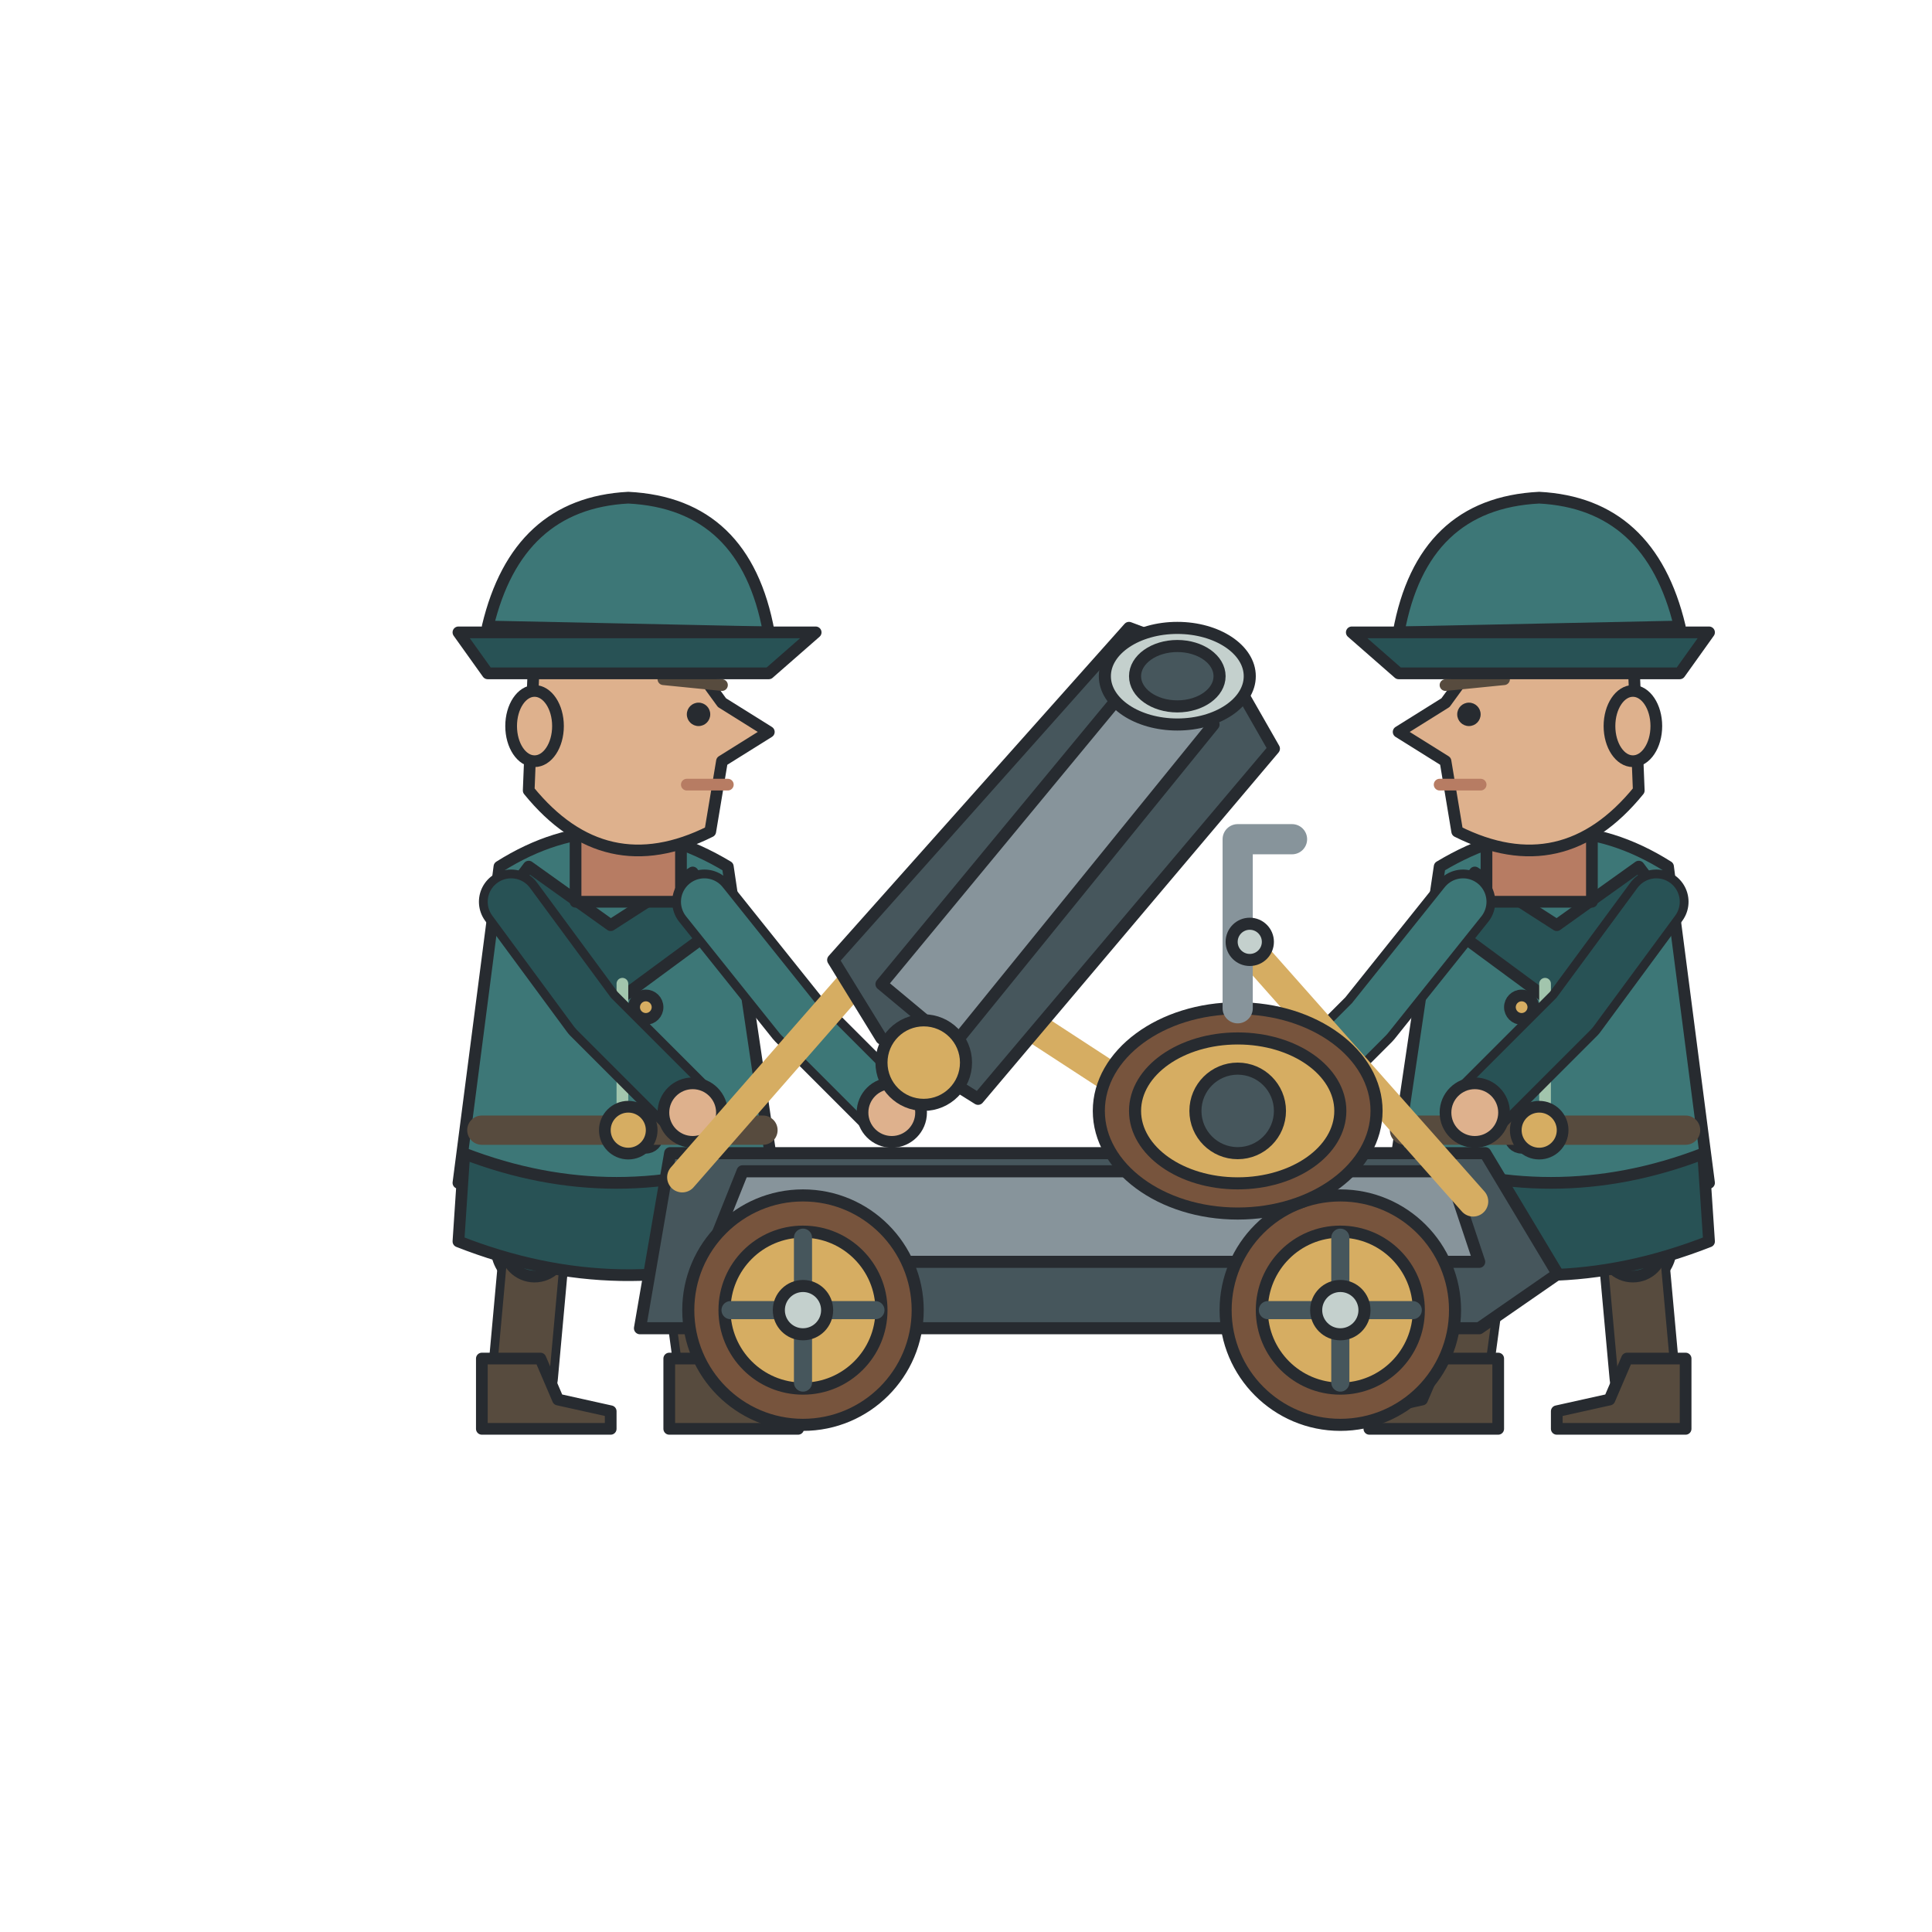
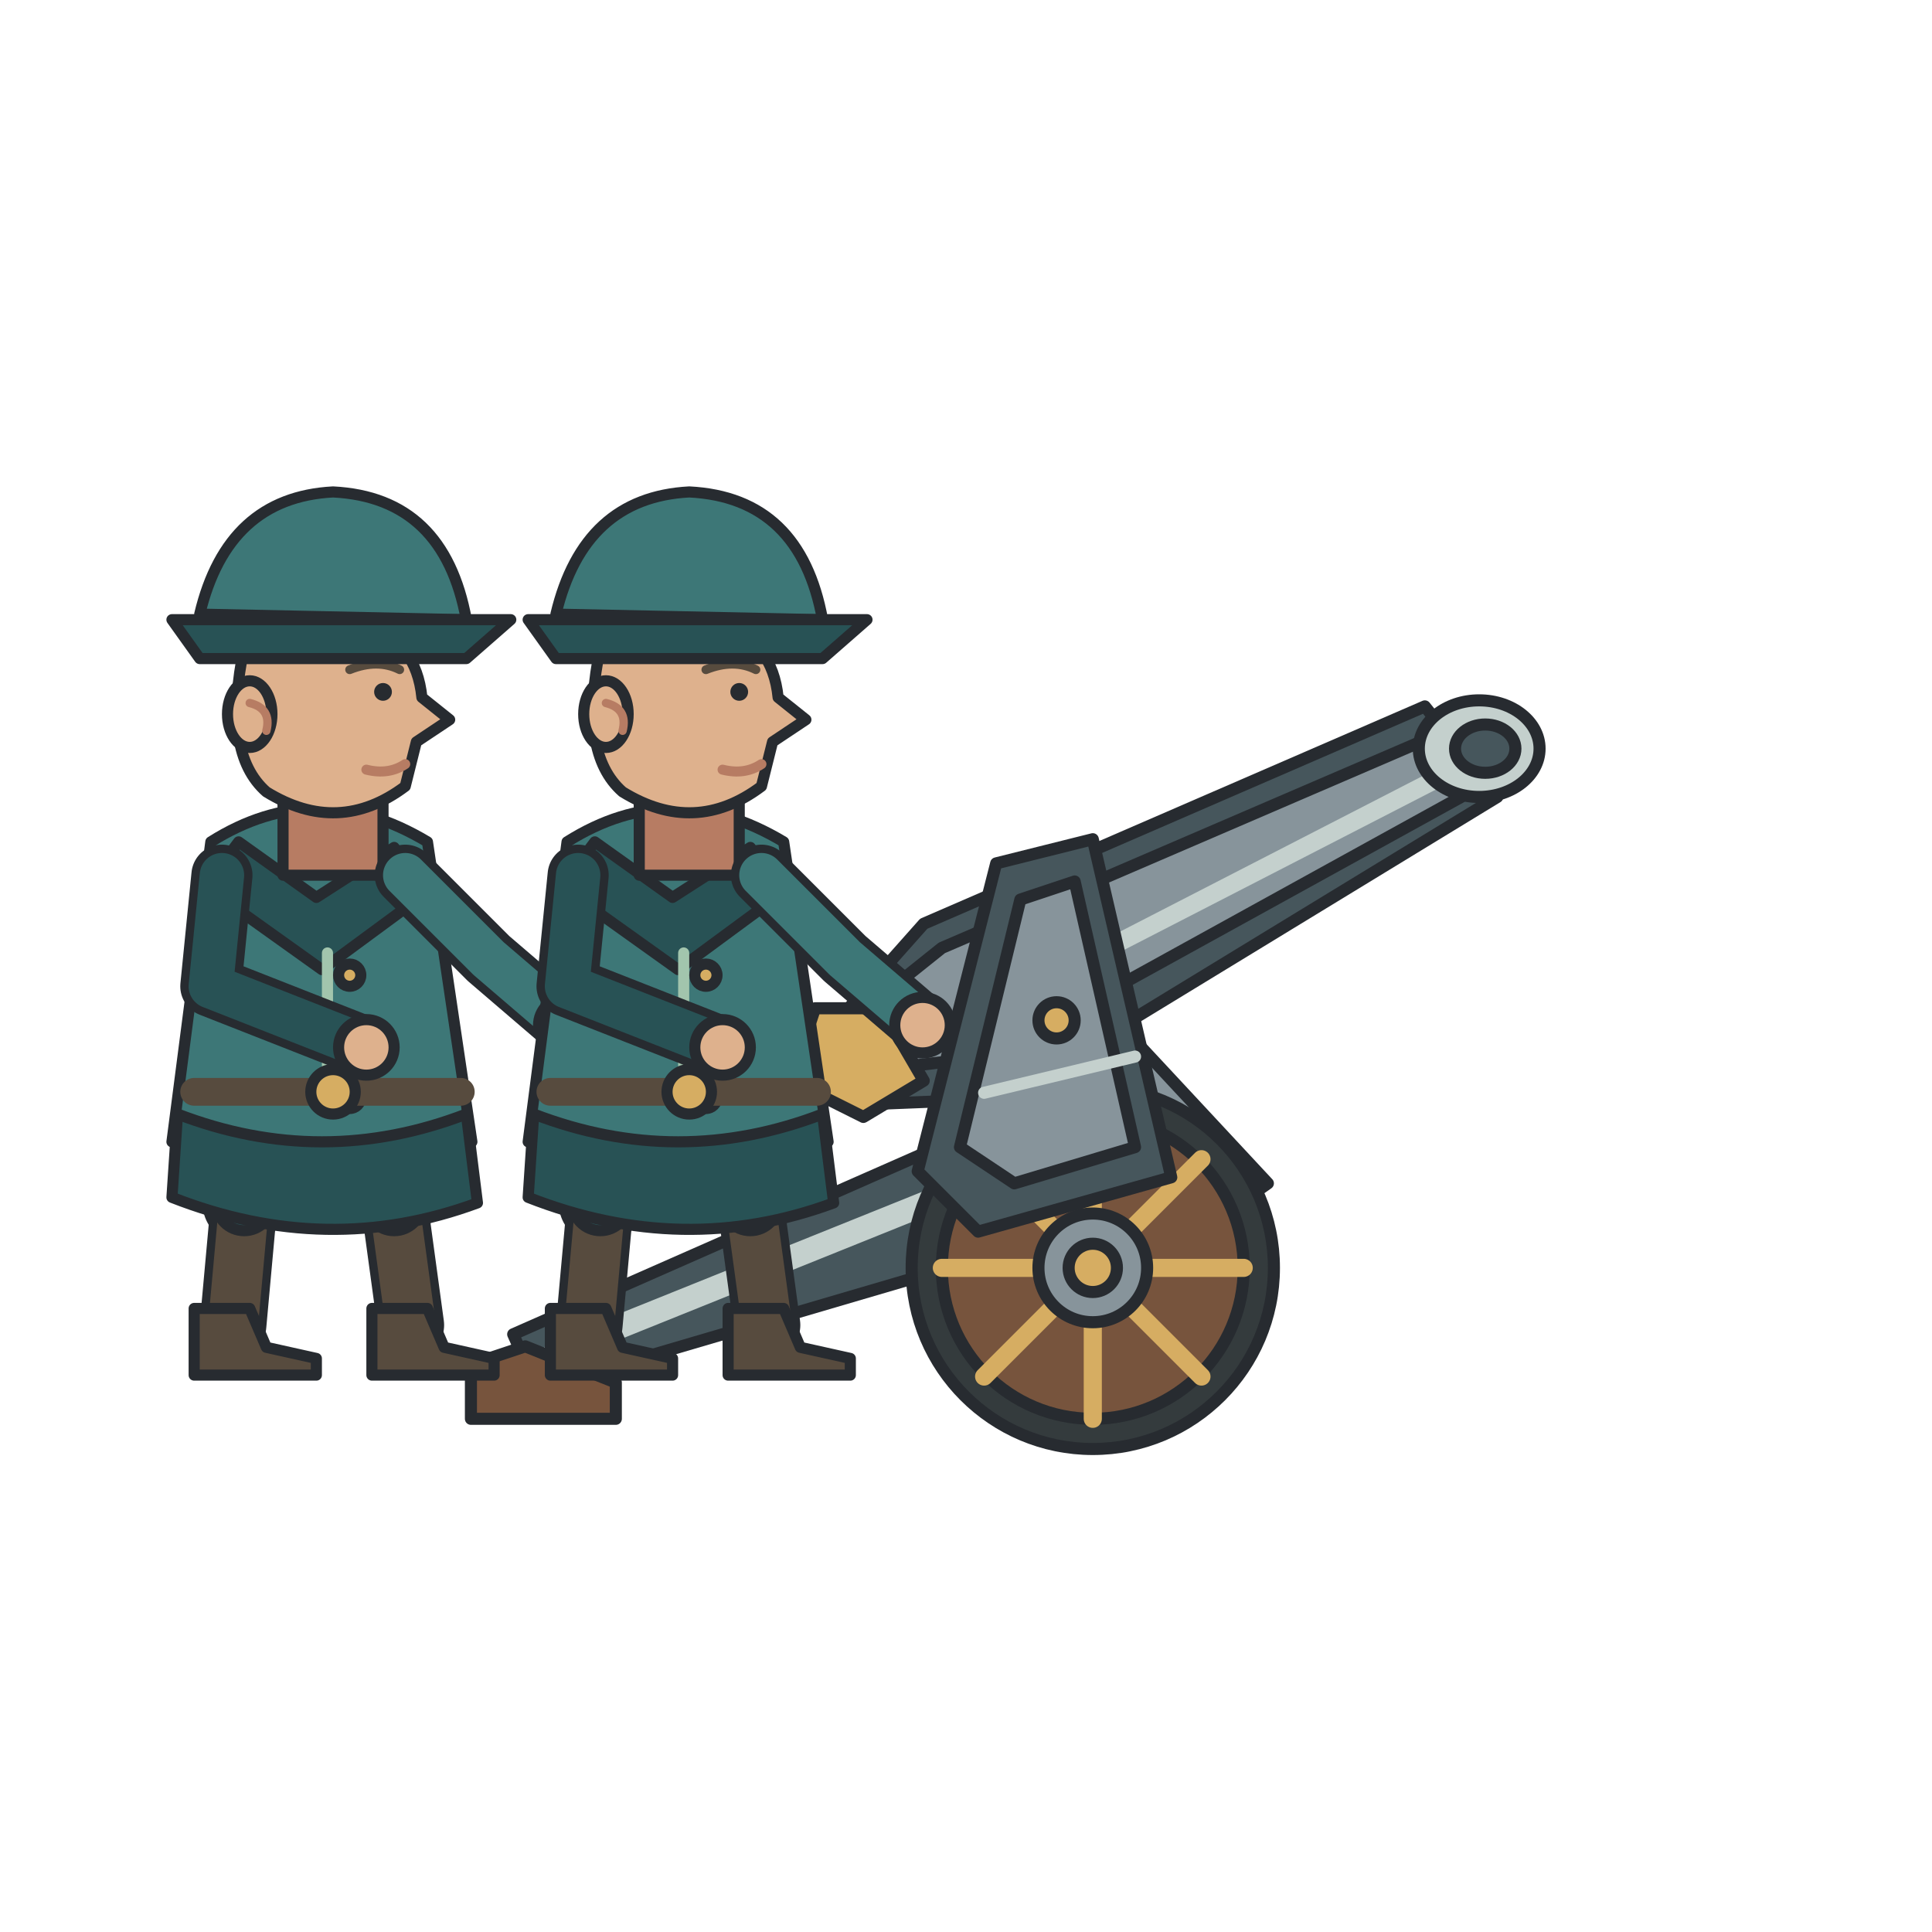
<svg xmlns="http://www.w3.org/2000/svg" width="192" height="192" viewBox="-64 0 320 192">
-   <g transform="translate(-55 0) scale(.97)">
+   <path d="M117 139L25 166l-4-9 84-37 27 11z" fill="#46565c" stroke="#272b30" stroke-width="2" stroke-linejoin="round" stroke-linecap="round" />
+   <path d="M28 160l77-31" fill="none" stroke="#c4d0cd" stroke-width="4" stroke-linejoin="round" stroke-linecap="round" />
+   <path d="M23 159l-9 3v9h24v-6z" fill="#77543d" stroke="#272b30" stroke-width="2" stroke-linejoin="round" stroke-linecap="round" />
+   <path d="M91 111l28-8 27 29-17 12-35-15z" fill="#87949b" stroke="#272b30" stroke-width="2" stroke-linejoin="round" stroke-linecap="round" />
+   <path d="M103 119l31 15" fill="none" stroke="#46565c" stroke-width="5" stroke-linejoin="round" stroke-linecap="round" />
+   <circle cx="111" cy="113" r="7" fill="#d6ad62" stroke="#272b30" stroke-width="2" />
+   <g transform="translate(0 0)">
+     <path d="M73 107l16-18 83-36 12 15-82 50-25 1z" fill="#46565c" stroke="#272b30" stroke-width="2" stroke-linejoin="round" stroke-linecap="round" />
+     <path d="M82 101l10-8 79-34 7 9-78 43-17 2z" fill="#87949b" stroke="#272b30" stroke-width="2" stroke-linejoin="round" stroke-linecap="round" />
+     <path d="M104 101l70-36" fill="none" stroke="#c4d0cd" stroke-width="3" stroke-linejoin="round" stroke-linecap="round" />
+     <ellipse cx="181" cy="60" rx="10" ry="8" fill="#c4d0cd" stroke="#272b30" stroke-width="2" />
+     <ellipse cx="182" cy="60" rx="5" ry="4" fill="#46565c" stroke="#272b30" stroke-width="2" />
+     <path d="M71 103h11l7 12-10 6-12-6z" fill="#d6ad62" stroke="#272b30" stroke-width="2" stroke-linejoin="round" stroke-linecap="round" />
+   </g>
+   <ellipse cx="117" cy="146" rx="30" ry="30" fill="#343b3d" stroke="#272b30" stroke-width="2" />
+   <ellipse cx="117" cy="146" rx="25" ry="25" fill="#77543d" stroke="#272b30" stroke-width="2" />
+   <g transform="rotate(0 117 146)">
+     <path d="M92 146h50M117 121v50M99 128l36 36M99 164l36-36" fill="none" stroke="#d6ad62" stroke-width="3" stroke-linejoin="round" stroke-linecap="round" />
+   </g>
+   <ellipse cx="117" cy="146" rx="9" ry="9" fill="#87949b" stroke="#272b30" stroke-width="2" />
+   <circle cx="117" cy="146" r="4" fill="#d6ad62" stroke="#272b30" stroke-width="2" />
+   <path d="M101 79l16-4 13 56-32 9-10-10z" fill="#46565c" stroke="#272b30" stroke-width="2" stroke-linejoin="round" stroke-linecap="round" />
+   <path d="M105 85l9-3 10 44-20 6-9-6z" fill="#87949b" stroke="#272b30" stroke-width="2" stroke-linejoin="round" stroke-linecap="round" />
+   <path d="M99 117l25-6" fill="none" stroke="#c4d0cd" stroke-width="2" stroke-linejoin="round" stroke-linecap="round" />
+   <circle cx="111" cy="105" r="3" fill="#d6ad62" stroke="#272b30" stroke-width="2" />
+   <g transform="translate(-99 0) scale(.92)">
    <path d="M87 124L82 147" fill="none" stroke="#272b30" stroke-width="15" stroke-linejoin="round" stroke-linecap="round" />
    <path d="M87 124L82 147" fill="none" stroke="#285255" stroke-width="12" stroke-linejoin="round" stroke-linecap="round" />
    <path d="M82 147L80 169" fill="none" stroke="#272b30" stroke-width="12" stroke-linejoin="round" stroke-linecap="round" />
    <path d="M82 147L80 169" fill="none" stroke="#574b3e" stroke-width="9" stroke-linejoin="round" stroke-linecap="round" />
    <circle cx="82" cy="147" r="5" fill="#285255" stroke="#272b30" stroke-width="2" />
    <g transform="translate(80 176) rotate(0 0 0)">
      <path d="M-7-10h10l3 7 9 2v3H-7z" fill="#574b3e" stroke="#272b30" stroke-width="2" stroke-linejoin="round" stroke-linecap="round" />
    </g>
    <path d="M104 124L109 147" fill="none" stroke="#272b30" stroke-width="15" stroke-linejoin="round" stroke-linecap="round" />
    <path d="M104 124L109 147" fill="none" stroke="#3d7777" stroke-width="12" stroke-linejoin="round" stroke-linecap="round" />
    <path d="M109 147L112 169" fill="none" stroke="#272b30" stroke-width="12" stroke-linejoin="round" stroke-linecap="round" />
    <path d="M109 147L112 169" fill="none" stroke="#574b3e" stroke-width="9" stroke-linejoin="round" stroke-linecap="round" />
    <circle cx="109" cy="147" r="5" fill="#3d7777" stroke="#272b30" stroke-width="2" />
    <g transform="translate(112 176) rotate(0 0 0)">
      <path d="M-7-10h10l3 7 9 2v3H-7z" fill="#574b3e" stroke="#272b30" stroke-width="2" stroke-linejoin="round" stroke-linecap="round" />
    </g>
    <g transform="translate(0 0)">
      <path d="M76 82q19-12 39 0l8 54q-22 11-54 0z" fill="#3d7777" stroke="#272b30" stroke-width="2" stroke-linejoin="round" stroke-linecap="round" />
      <path d="M70 131q26 10 52 0l2 16q-27 10-55-1z" fill="#285255" stroke="#272b30" stroke-width="2" stroke-linejoin="round" stroke-linecap="round" />
      <path d="M81 82l14 10 14-9 6 8-19 14-21-15z" fill="#285255" stroke="#272b30" stroke-width="2" stroke-linejoin="round" stroke-linecap="round" />
      <path d="M97 102v28" fill="none" stroke="#a2c5ad" stroke-width="2" stroke-linejoin="round" stroke-linecap="round" />
      <circle cx="101" cy="106" r="2" fill="#d6ad62" stroke="#272b30" stroke-width="2" />
      <circle cx="101" cy="117" r="2" fill="#d6ad62" stroke="#272b30" stroke-width="2" />
      <circle cx="101" cy="128" r="2" fill="#d6ad62" stroke="#272b30" stroke-width="2" />
      <path d="M73 127h48" fill="none" stroke="#574b3e" stroke-width="5" stroke-linejoin="round" stroke-linecap="round" />
      <circle cx="98" cy="127" r="4" fill="#d6ad62" stroke="#272b30" stroke-width="2" />
    </g>
    <g transform="translate(0 0)">
      <path d="M89 72h18v16H89z" fill="#b77c63" stroke="#272b30" stroke-width="2" stroke-linejoin="round" stroke-linecap="round" />
-       <path d="M82 44q11-8 24-1l8 11 8 5-8 5-2 12q-18 9-31-7z" fill="#deb18d" stroke="#272b30" stroke-width="2" stroke-linejoin="round" stroke-linecap="round" />
-       <ellipse cx="82" cy="58" rx="4" ry="6" fill="#deb18d" stroke="#272b30" stroke-width="2" />
-       <path d="M104 50l10 1" fill="none" stroke="#574b3e" stroke-width="2" stroke-linejoin="round" stroke-linecap="round" />
-       <ellipse cx="110" cy="56" rx="2" ry="2" fill="#272b30" stroke="none" stroke-width="2" />
-       <path d="M108 68h7" fill="none" stroke="#b77c63" stroke-width="2" stroke-linejoin="round" stroke-linecap="round" />
+       <path d="M82 47q10-8 22-4 9 3 10 13l5 4-6 4-2 8q-12 9-25 1-8-7-4-26z" fill="#deb18d" stroke="#272b30" stroke-width="2" stroke-linejoin="round" stroke-linecap="round" />
+       <ellipse cx="83" cy="59" rx="4" ry="6" fill="#deb18d" stroke="#272b30" stroke-width="2" />
+       <path d="M83 57q4 1 3 5" fill="none" stroke="#b77c63" stroke-width="1.5" stroke-linejoin="round" stroke-linecap="round" />
+       <path d="M101 51q5-2 9 0" fill="none" stroke="#574b3e" stroke-width="1.6" stroke-linejoin="round" stroke-linecap="round" />
+       <circle cx="107" cy="55" r="1.6" fill="#272b30" stroke="none" stroke-width="2" />
+       <path d="M111 68q-3 2-7 1" fill="none" stroke="#b77c63" stroke-width="1.8" stroke-linejoin="round" stroke-linecap="round" />
      <path d="M74 41q5-21 24-22 20 1 24 23z" fill="#3d7777" stroke="#272b30" stroke-width="2" stroke-linejoin="round" stroke-linecap="round" />
      <path d="M69 42h61l-8 7H74z" fill="#285255" stroke="#272b30" stroke-width="2" stroke-linejoin="round" stroke-linecap="round" />
    </g>
-     <path d="M78 88L92 107 109 124" fill="none" stroke="#272b30" stroke-width="11" stroke-linejoin="round" stroke-linecap="round" />
-     <path d="M78 88L92 107 109 124" fill="none" stroke="#285255" stroke-width="8" stroke-linejoin="round" stroke-linecap="round" />
-     <path d="M111 88L127 108 143 124" fill="none" stroke="#272b30" stroke-width="11" stroke-linejoin="round" stroke-linecap="round" />
-     <path d="M111 88L127 108 143 124" fill="none" stroke="#3d7777" stroke-width="8" stroke-linejoin="round" stroke-linecap="round" />
-     <circle cx="109" cy="124" r="5" fill="#deb18d" stroke="#272b30" stroke-width="2" />
-     <circle cx="143" cy="124" r="5" fill="#deb18d" stroke="#272b30" stroke-width="2" />
+     <path d="M78 88L76 108 104 119" fill="none" stroke="#272b30" stroke-width="11" stroke-linejoin="round" stroke-linecap="round" />
+     <path d="M78 88L76 108 104 119" fill="none" stroke="#285255" stroke-width="8" stroke-linejoin="round" stroke-linecap="round" />
+     <path d="M111 88L126 103 140 115" fill="none" stroke="#272b30" stroke-width="11" stroke-linejoin="round" stroke-linecap="round" />
+     <path d="M111 88L126 103 140 115" fill="none" stroke="#3d7777" stroke-width="8" stroke-linejoin="round" stroke-linecap="round" />
+     <circle cx="104" cy="119" r="5" fill="#deb18d" stroke="#272b30" stroke-width="2" />
+     <circle cx="140" cy="115" r="5" fill="#deb18d" stroke="#272b30" stroke-width="2" />
  </g>
-   <g transform="translate(286 0) scale(-.97 .97)">
+   <g transform="translate(-40 0) scale(.92)">
    <path d="M87 124L82 147" fill="none" stroke="#272b30" stroke-width="15" stroke-linejoin="round" stroke-linecap="round" />
    <path d="M87 124L82 147" fill="none" stroke="#285255" stroke-width="12" stroke-linejoin="round" stroke-linecap="round" />
    <path d="M82 147L80 169" fill="none" stroke="#272b30" stroke-width="12" stroke-linejoin="round" stroke-linecap="round" />
    <path d="M82 147L80 169" fill="none" stroke="#574b3e" stroke-width="9" stroke-linejoin="round" stroke-linecap="round" />
    <circle cx="82" cy="147" r="5" fill="#285255" stroke="#272b30" stroke-width="2" />
    <g transform="translate(80 176) rotate(0 0 0)">
      <path d="M-7-10h10l3 7 9 2v3H-7z" fill="#574b3e" stroke="#272b30" stroke-width="2" stroke-linejoin="round" stroke-linecap="round" />
    </g>
    <path d="M104 124L109 147" fill="none" stroke="#272b30" stroke-width="15" stroke-linejoin="round" stroke-linecap="round" />
    <path d="M104 124L109 147" fill="none" stroke="#3d7777" stroke-width="12" stroke-linejoin="round" stroke-linecap="round" />
    <path d="M109 147L112 169" fill="none" stroke="#272b30" stroke-width="12" stroke-linejoin="round" stroke-linecap="round" />
    <path d="M109 147L112 169" fill="none" stroke="#574b3e" stroke-width="9" stroke-linejoin="round" stroke-linecap="round" />
    <circle cx="109" cy="147" r="5" fill="#3d7777" stroke="#272b30" stroke-width="2" />
    <g transform="translate(112 176) rotate(0 0 0)">
      <path d="M-7-10h10l3 7 9 2v3H-7z" fill="#574b3e" stroke="#272b30" stroke-width="2" stroke-linejoin="round" stroke-linecap="round" />
    </g>
    <g transform="translate(0 0)">
      <path d="M76 82q19-12 39 0l8 54q-22 11-54 0z" fill="#3d7777" stroke="#272b30" stroke-width="2" stroke-linejoin="round" stroke-linecap="round" />
      <path d="M70 131q26 10 52 0l2 16q-27 10-55-1z" fill="#285255" stroke="#272b30" stroke-width="2" stroke-linejoin="round" stroke-linecap="round" />
      <path d="M81 82l14 10 14-9 6 8-19 14-21-15z" fill="#285255" stroke="#272b30" stroke-width="2" stroke-linejoin="round" stroke-linecap="round" />
      <path d="M97 102v28" fill="none" stroke="#a2c5ad" stroke-width="2" stroke-linejoin="round" stroke-linecap="round" />
      <circle cx="101" cy="106" r="2" fill="#d6ad62" stroke="#272b30" stroke-width="2" />
      <circle cx="101" cy="117" r="2" fill="#d6ad62" stroke="#272b30" stroke-width="2" />
      <circle cx="101" cy="128" r="2" fill="#d6ad62" stroke="#272b30" stroke-width="2" />
      <path d="M73 127h48" fill="none" stroke="#574b3e" stroke-width="5" stroke-linejoin="round" stroke-linecap="round" />
      <circle cx="98" cy="127" r="4" fill="#d6ad62" stroke="#272b30" stroke-width="2" />
    </g>
    <g transform="translate(0 0)">
      <path d="M89 72h18v16H89z" fill="#b77c63" stroke="#272b30" stroke-width="2" stroke-linejoin="round" stroke-linecap="round" />
-       <path d="M82 44q11-8 24-1l8 11 8 5-8 5-2 12q-18 9-31-7z" fill="#deb18d" stroke="#272b30" stroke-width="2" stroke-linejoin="round" stroke-linecap="round" />
-       <ellipse cx="82" cy="58" rx="4" ry="6" fill="#deb18d" stroke="#272b30" stroke-width="2" />
-       <path d="M104 50l10 1" fill="none" stroke="#574b3e" stroke-width="2" stroke-linejoin="round" stroke-linecap="round" />
-       <ellipse cx="110" cy="56" rx="2" ry="2" fill="#272b30" stroke="none" stroke-width="2" />
-       <path d="M108 68h7" fill="none" stroke="#b77c63" stroke-width="2" stroke-linejoin="round" stroke-linecap="round" />
+       <path d="M82 47q10-8 22-4 9 3 10 13l5 4-6 4-2 8q-12 9-25 1-8-7-4-26z" fill="#deb18d" stroke="#272b30" stroke-width="2" stroke-linejoin="round" stroke-linecap="round" />
+       <ellipse cx="83" cy="59" rx="4" ry="6" fill="#deb18d" stroke="#272b30" stroke-width="2" />
+       <path d="M83 57q4 1 3 5" fill="none" stroke="#b77c63" stroke-width="1.5" stroke-linejoin="round" stroke-linecap="round" />
+       <path d="M101 51q5-2 9 0" fill="none" stroke="#574b3e" stroke-width="1.6" stroke-linejoin="round" stroke-linecap="round" />
+       <circle cx="107" cy="55" r="1.6" fill="#272b30" stroke="none" stroke-width="2" />
+       <path d="M111 68q-3 2-7 1" fill="none" stroke="#b77c63" stroke-width="1.8" stroke-linejoin="round" stroke-linecap="round" />
      <path d="M74 41q5-21 24-22 20 1 24 23z" fill="#3d7777" stroke="#272b30" stroke-width="2" stroke-linejoin="round" stroke-linecap="round" />
      <path d="M69 42h61l-8 7H74z" fill="#285255" stroke="#272b30" stroke-width="2" stroke-linejoin="round" stroke-linecap="round" />
    </g>
-     <path d="M78 88L92 107 109 124" fill="none" stroke="#272b30" stroke-width="11" stroke-linejoin="round" stroke-linecap="round" />
-     <path d="M78 88L92 107 109 124" fill="none" stroke="#285255" stroke-width="8" stroke-linejoin="round" stroke-linecap="round" />
-     <path d="M111 88L127 108 143 124" fill="none" stroke="#272b30" stroke-width="11" stroke-linejoin="round" stroke-linecap="round" />
-     <path d="M111 88L127 108 143 124" fill="none" stroke="#3d7777" stroke-width="8" stroke-linejoin="round" stroke-linecap="round" />
-     <circle cx="109" cy="124" r="5" fill="#deb18d" stroke="#272b30" stroke-width="2" />
-     <circle cx="143" cy="124" r="5" fill="#deb18d" stroke="#272b30" stroke-width="2" />
-   </g>
-   <path d="M47 127h135l12 20-13 9H42z" fill="#46565c" stroke="#272b30" stroke-width="2" stroke-linejoin="round" stroke-linecap="round" />
-   <path d="M59 130h117l5 15H53z" fill="#87949b" stroke="#272b30" stroke-width="2" stroke-linejoin="round" stroke-linecap="round" />
-   <path d="M49 131L84 91 150 134M180 135l-39-44" fill="none" stroke="#d6ad62" stroke-width="5" stroke-linejoin="round" stroke-linecap="round" />
-   <circle cx="69" cy="153" r="19" fill="#77543d" stroke="#272b30" stroke-width="2" />
-   <circle cx="69" cy="153" r="13" fill="#d6ad62" stroke="#272b30" stroke-width="2" />
-   <path d="M57 153h24M69 141v24" fill="none" stroke="#46565c" stroke-width="3" stroke-linejoin="round" stroke-linecap="round" />
-   <circle cx="69" cy="153" r="4" fill="#c4d0cd" stroke="#272b30" stroke-width="2" />
-   <circle cx="158" cy="153" r="19" fill="#77543d" stroke="#272b30" stroke-width="2" />
-   <circle cx="158" cy="153" r="13" fill="#d6ad62" stroke="#272b30" stroke-width="2" />
-   <path d="M146 153h24M158 141v24" fill="none" stroke="#46565c" stroke-width="3" stroke-linejoin="round" stroke-linecap="round" />
-   <circle cx="158" cy="153" r="4" fill="#c4d0cd" stroke="#272b30" stroke-width="2" />
-   <ellipse cx="141" cy="120" rx="23" ry="17" fill="#77543d" stroke="#272b30" stroke-width="2" />
-   <ellipse cx="141" cy="120" rx="17" ry="12" fill="#d6ad62" stroke="#272b30" stroke-width="2" />
-   <circle cx="141" cy="120" r="7" fill="#46565c" stroke="#272b30" stroke-width="2" />
-   <path d="M141 103V75M141 75h9" fill="none" stroke="#87949b" stroke-width="5" stroke-linejoin="round" stroke-linecap="round" />
-   <circle cx="143" cy="92" r="3" fill="#c4d0cd" stroke="#272b30" stroke-width="2" />
-   <g transform="translate(0 0)">
-     <path d="M82 108l-8-13 49-55 16 6 8 14-49 58z" fill="#46565c" stroke="#272b30" stroke-width="2" stroke-linejoin="round" stroke-linecap="round" />
-     <path d="M82 99l43-52 12 9-43 53z" fill="#87949b" stroke="#272b30" stroke-width="2" stroke-linejoin="round" stroke-linecap="round" />
-     <ellipse cx="131" cy="48" rx="12" ry="8" fill="#c4d0cd" stroke="#272b30" stroke-width="2" />
-     <ellipse cx="131" cy="48" rx="7" ry="5" fill="#46565c" stroke="#272b30" stroke-width="2" />
-     <circle cx="89" cy="112" r="7" fill="#d6ad62" stroke="#272b30" stroke-width="2" />
+     <path d="M78 88L76 108 104 119" fill="none" stroke="#272b30" stroke-width="11" stroke-linejoin="round" stroke-linecap="round" />
+     <path d="M78 88L76 108 104 119" fill="none" stroke="#285255" stroke-width="8" stroke-linejoin="round" stroke-linecap="round" />
+     <path d="M111 88L126 103 140 115" fill="none" stroke="#272b30" stroke-width="11" stroke-linejoin="round" stroke-linecap="round" />
+     <path d="M111 88L126 103 140 115" fill="none" stroke="#3d7777" stroke-width="8" stroke-linejoin="round" stroke-linecap="round" />
+     <circle cx="104" cy="119" r="5" fill="#deb18d" stroke="#272b30" stroke-width="2" />
+     <circle cx="140" cy="115" r="5" fill="#deb18d" stroke="#272b30" stroke-width="2" />
  </g>
</svg>
